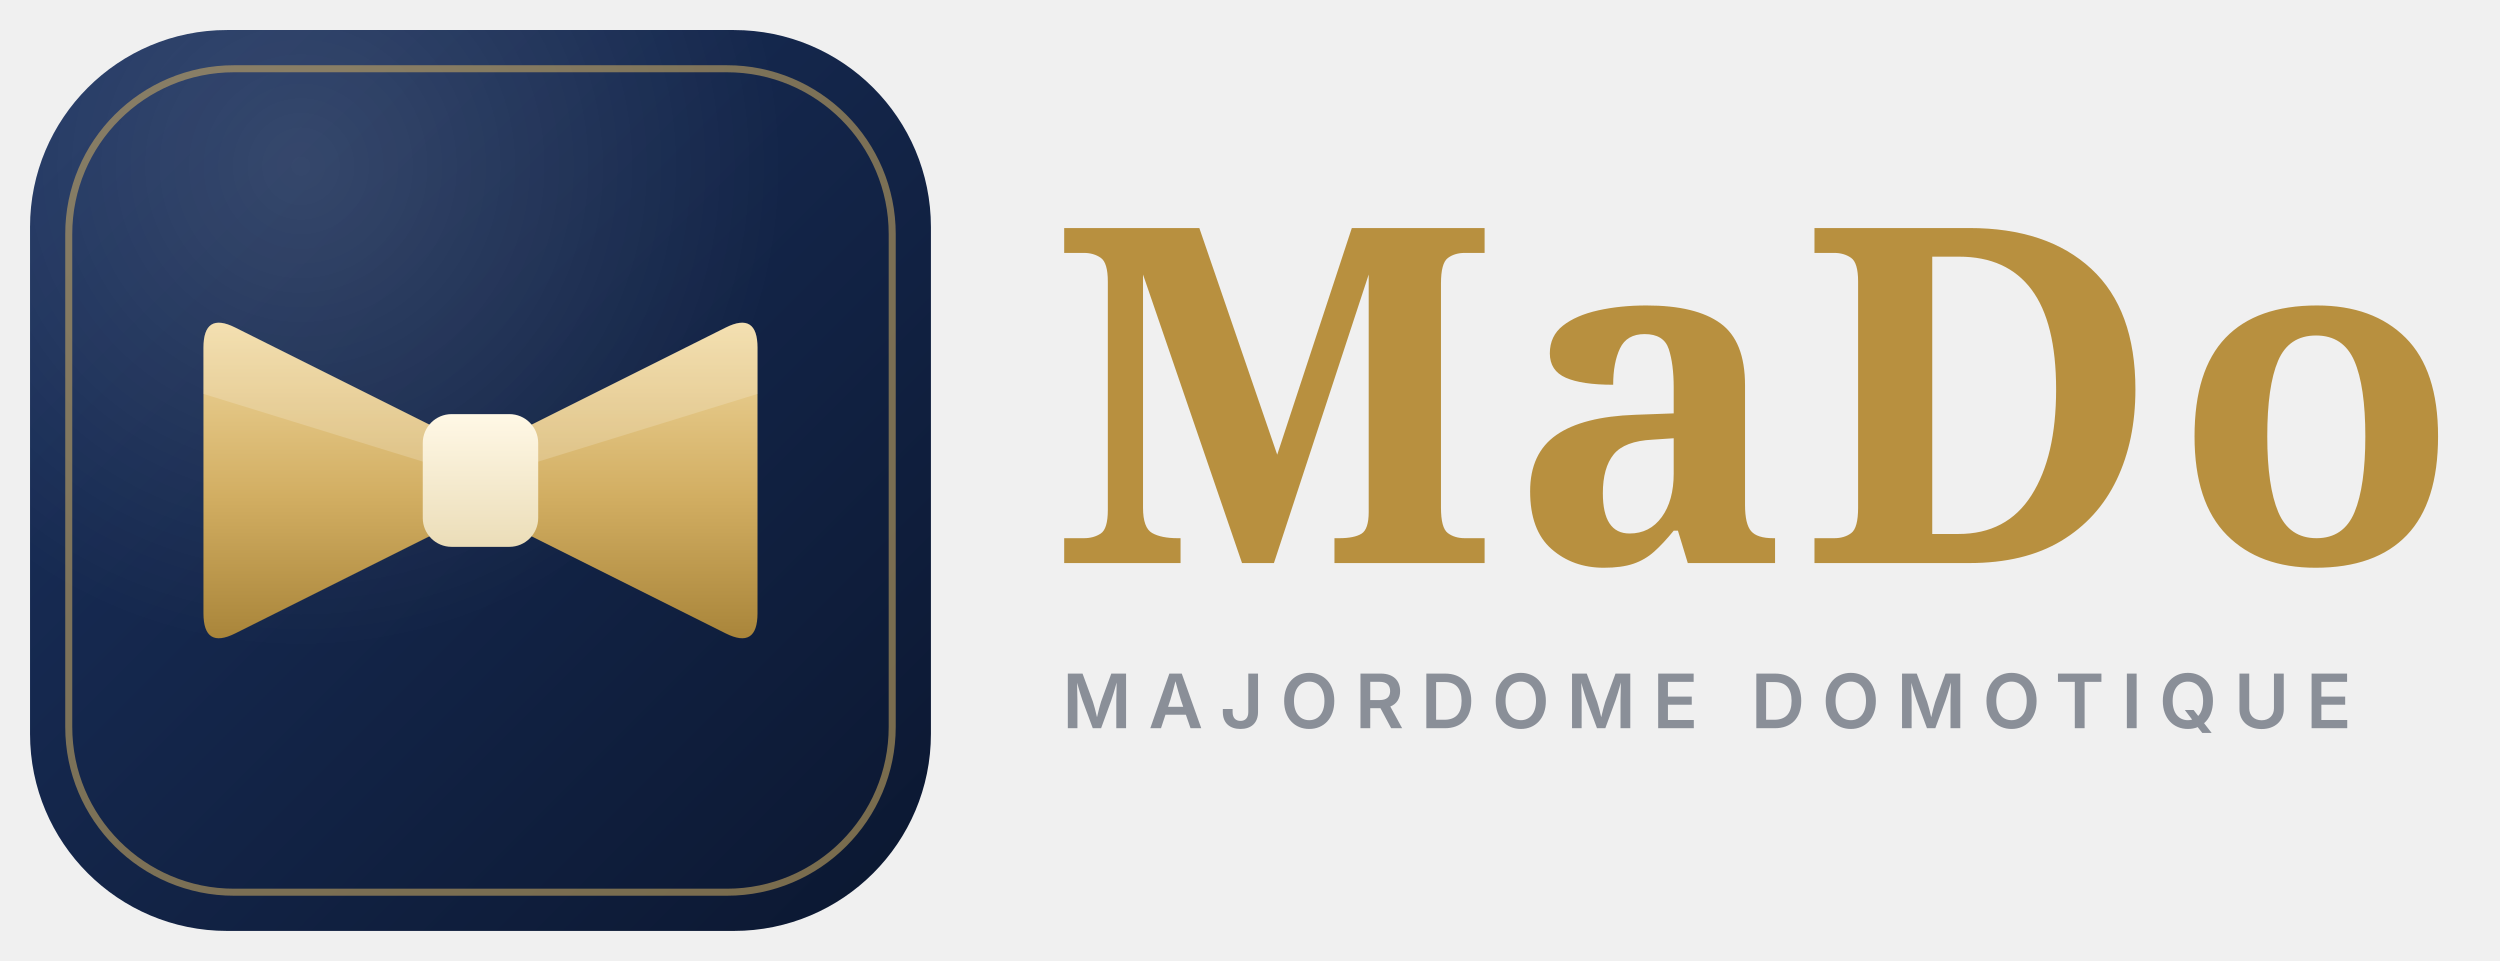
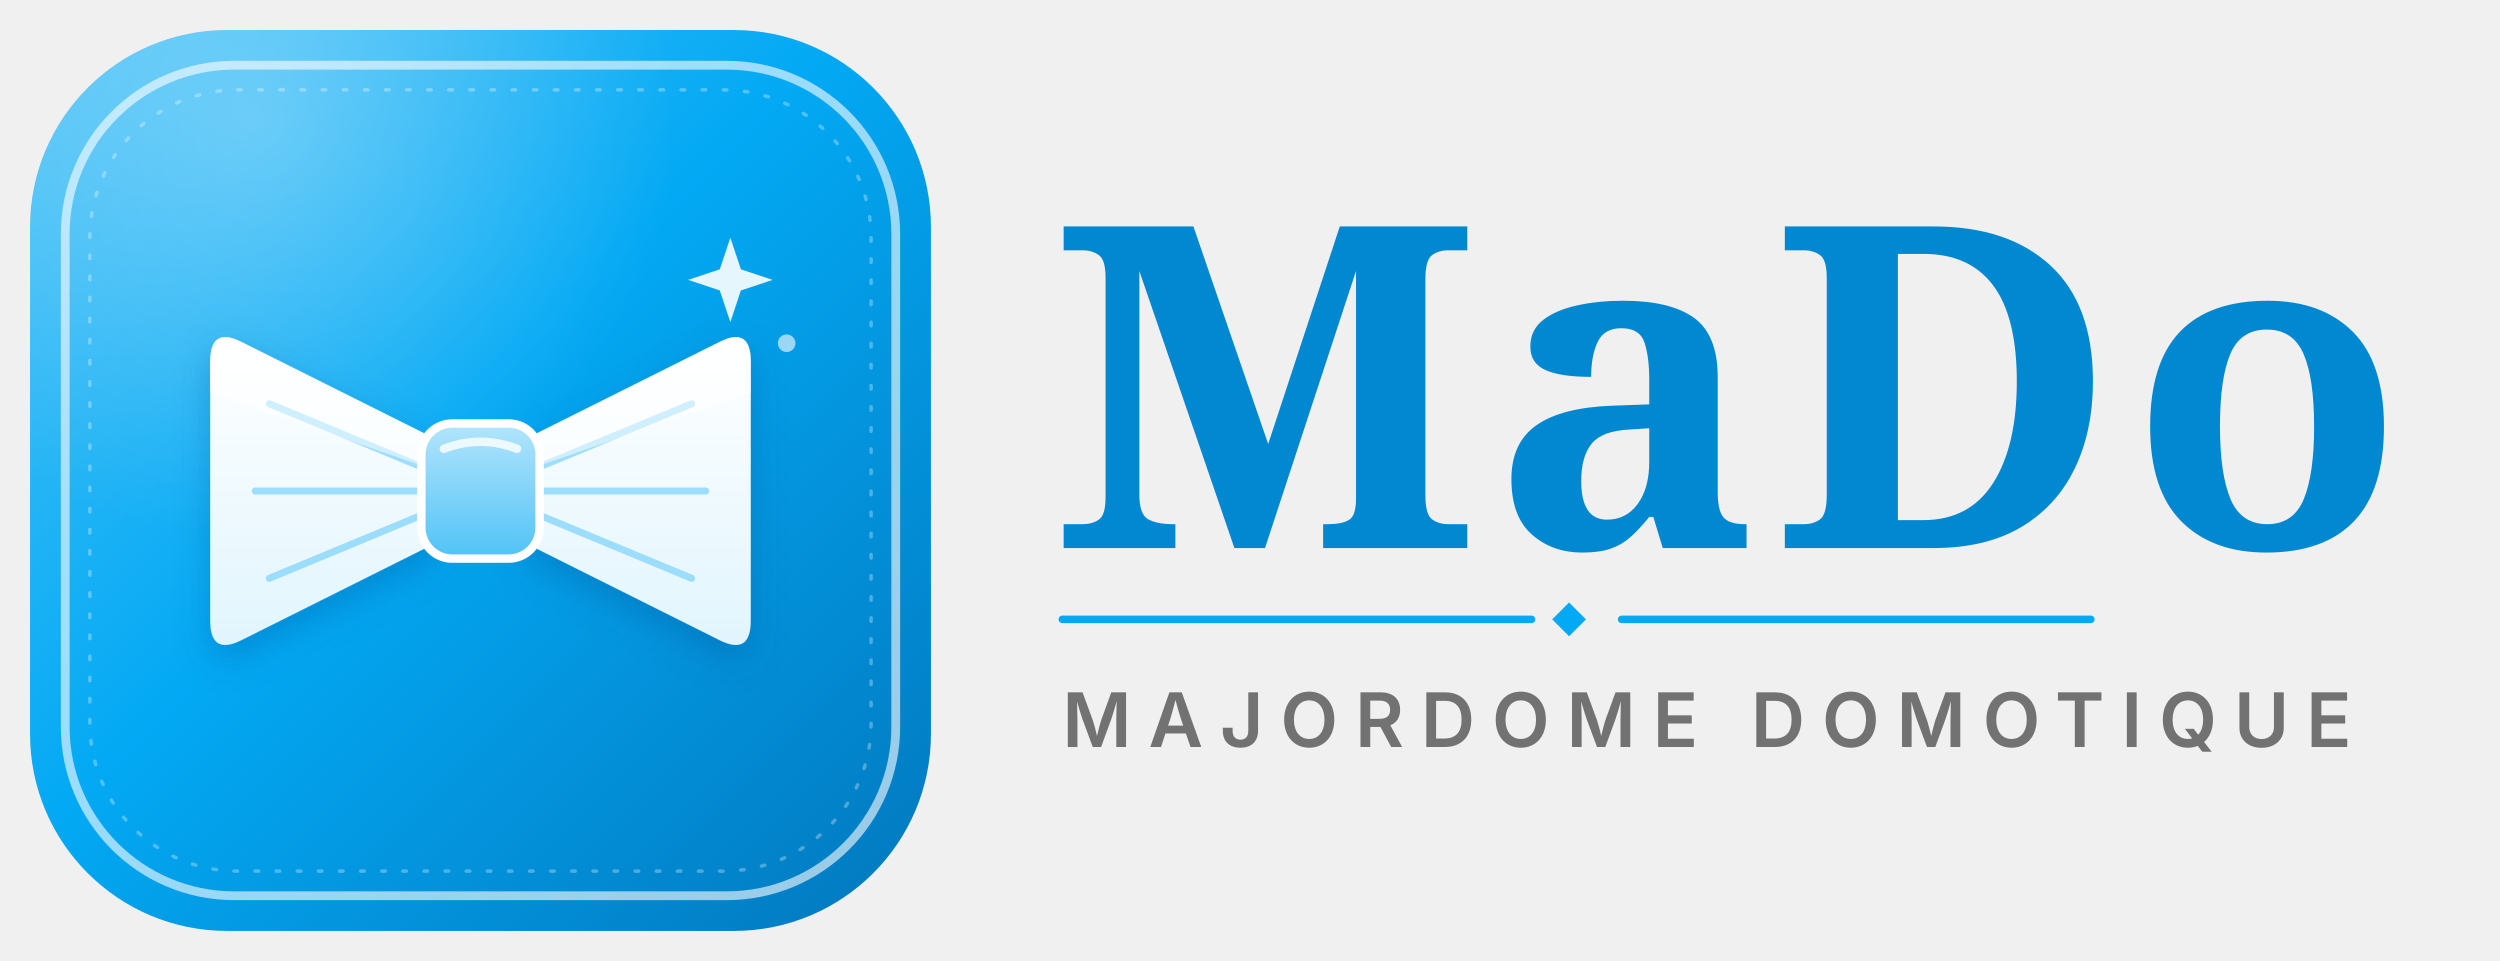
<svg xmlns="http://www.w3.org/2000/svg" width="1332" height="512" viewBox="0 0 1332 512">
  <g transform="translate(16 16) scale(0.9375)">
    <svg width="512" height="512" viewBox="0 0 512 512">
      <defs>
        <linearGradient id="n" x1="0" y1="0" x2="1" y2="1">
-           <stop offset="0" stop-color="#1B3260" />
-           <stop offset="1" stop-color="#0B1730" />
+           <stop offset="0" stop-color="#4FC3F7" />
+           <stop offset=".45" stop-color="#03A9F4" />
+           <stop offset="1" stop-color="#0277BD" />
        </linearGradient>
-         <linearGradient id="g" x1="0" y1="0" x2="0" y2="1">
-           <stop offset="0" stop-color="#F1D9A0" />
-           <stop offset=".55" stop-color="#D2AE62" />
-           <stop offset="1" stop-color="#A9853A" />
+         <radialGradient id="sh" cx=".25" cy=".1" r=".85">
+           <stop offset="0" stop-color="#fff" stop-opacity=".28" />
+           <stop offset=".55" stop-color="#fff" stop-opacity="0" />
+         </radialGradient>
+         <linearGradient id="w" x1="0" y1="0" x2="0" y2="1">
+           <stop offset="0" stop-color="#FFFFFF" />
+           <stop offset="1" stop-color="#E1F5FE" />
        </linearGradient>
        <linearGradient id="k" x1="0" y1="0" x2="0" y2="1">
-           <stop offset="0" stop-color="#FFF8E6" />
-           <stop offset="1" stop-color="#EBDDB8" />
+           <stop offset="0" stop-color="#B3E5FC" />
+           <stop offset="1" stop-color="#4FC3F7" />
        </linearGradient>
-         <radialGradient id="sh" cx=".3" cy=".15" r=".9">
-           <stop offset="0" stop-color="#ffffff" stop-opacity=".13" />
-           <stop offset=".6" stop-color="#ffffff" stop-opacity="0" />
-         </radialGradient>
+         <filter id="ds" x="-20%" y="-20%" width="140%" height="140%">
+           <feDropShadow dx="0" dy="10" stdDeviation="12" flood-color="#01579B" flood-opacity=".35" />
+         </filter>
        <clipPath id="t">
          <rect width="512" height="512" rx="112" />
        </clipPath>
      </defs>
      <g clip-path="url(#t)">
        <rect width="512" height="512" fill="url(#n)" />
        <rect width="512" height="512" fill="url(#sh)" />
-         <rect x="22" y="22" width="468" height="468" rx="94" fill="none" stroke="#D2AE62" stroke-width="4" opacity=".55" />
-         <g transform="translate(256 256) scale(0.82) translate(-256 -256)">
-           <g transform="translate(256 256)">
-             <path d="M-30 -36 L-170 -106 Q-192 -117 -192 -92 V92 Q-192 117 -170 106 L-30 36 Z M30 -36 L170 -106 Q192 -117 192 -92 V92 Q192 117 170 106 L30 36 Z" fill="url(#g)" />
-             <path d="M-30 -36 L-170 -106 Q-192 -117 -192 -92 V-60 L-30 -10 Z M30 -36 L170 -106 Q192 -117 192 -92 V-60 L30 -10 Z" fill="#fff" opacity=".18" />
-             <rect x="-40" y="-46" width="80" height="92" rx="20" fill="url(#k)" />
+         <rect x="20" y="20" width="472" height="472" rx="96" fill="none" stroke="#fff" stroke-width="5" opacity=".6" />
+         <rect x="34" y="34" width="444" height="444" rx="84" fill="none" stroke="#fff" stroke-width="2" opacity=".3" stroke-dasharray="2 10" stroke-linecap="round" />
+         <g transform="translate(256 262) scale(0.8)">
+           <g filter="url(#ds)">
+             <path d="M-30 -36 L-170 -106 Q-192 -117 -192 -92 V92 Q-192 117 -170 106 L-30 36 Z M30 -36 L170 -106 Q192 -117 192 -92 V92 Q192 117 170 106 L30 36 Z" fill="url(#w)" />
          </g>
+           <g stroke="#81D4FA" stroke-width="5" stroke-linecap="round" fill="none" opacity=".75">
+             <path d="M-44 -18 L-150 -62" />
+             <path d="M-44 0 L-160 0" />
+             <path d="M-44 18 L-150 62" />
+             <path d="M44 -18 L150 -62" />
+             <path d="M44 0 L160 0" />
+             <path d="M44 18 L150 62" />
+           </g>
+           <path d="M-30 -36 L-170 -106 Q-192 -117 -192 -92 V-70 L-30 -14 Z M30 -36 L170 -106 Q192 -117 192 -92 V-70 L30 -14 Z" fill="#fff" opacity=".5" />
+           <rect x="-42" y="-48" width="84" height="96" rx="22" fill="url(#k)" stroke="#fff" stroke-width="6" />
+           <path d="M-26 -30 Q0 -40 26 -30" stroke="#fff" stroke-width="6" stroke-linecap="round" fill="none" opacity=".8" />
        </g>
+         <path d="M398 118 L404 136 L422 142 L404 148 L398 166 L392 148 L374 142 L392 136 Z" fill="#fff" opacity=".9" />
+         <circle cx="430" cy="178" r="5" fill="#fff" opacity=".6" />
      </g>
    </svg>
  </g>
-   <text x="560" y="300" style="font-family:Caladea;font-weight:700;font-size:250px;letter-spacing:6px" fill="#B8903F">MaDo</text>
-   <text x="566" y="388" style="font-family:Inter;font-weight:600;font-size:40px;letter-spacing:9px" fill="#8A8F98">MAJORDOME DOMOTIQUE</text>
+   <text x="560" y="292" style="font-family:Caladea;font-weight:700;font-size:240px;letter-spacing:6px" fill="#0288D1">MaDo</text>
+   <g transform="translate(566 330)">
+     <line x1="0" y1="0" x2="250" y2="0" stroke="#03A9F4" stroke-width="4" stroke-linecap="round" />
+     <path d="M270 -9 L279 0 L270 9 L261 0 Z" fill="#03A9F4" />
+     <line x1="298" y1="0" x2="548" y2="0" stroke="#03A9F4" stroke-width="4" stroke-linecap="round" />
+   </g>
+   <text x="566" y="398" style="font-family:Inter;font-weight:600;font-size:40px;letter-spacing:9px" fill="#727272">MAJORDOME DOMOTIQUE</text>
</svg>
